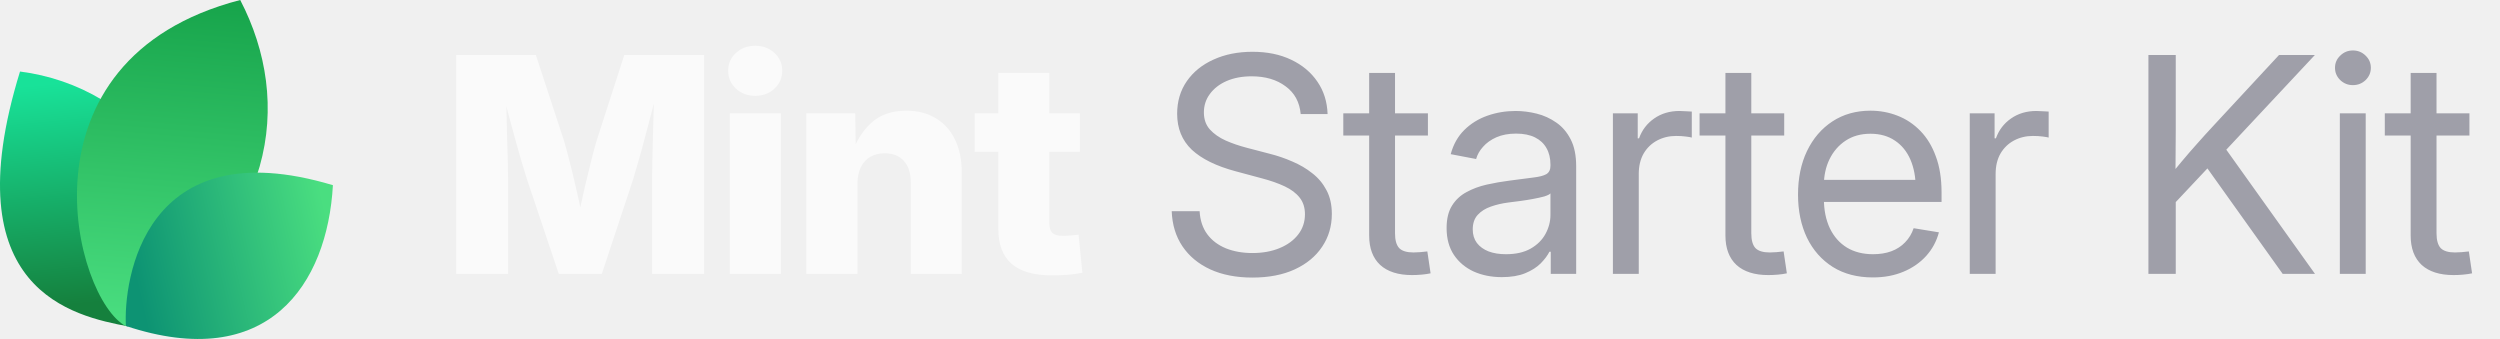
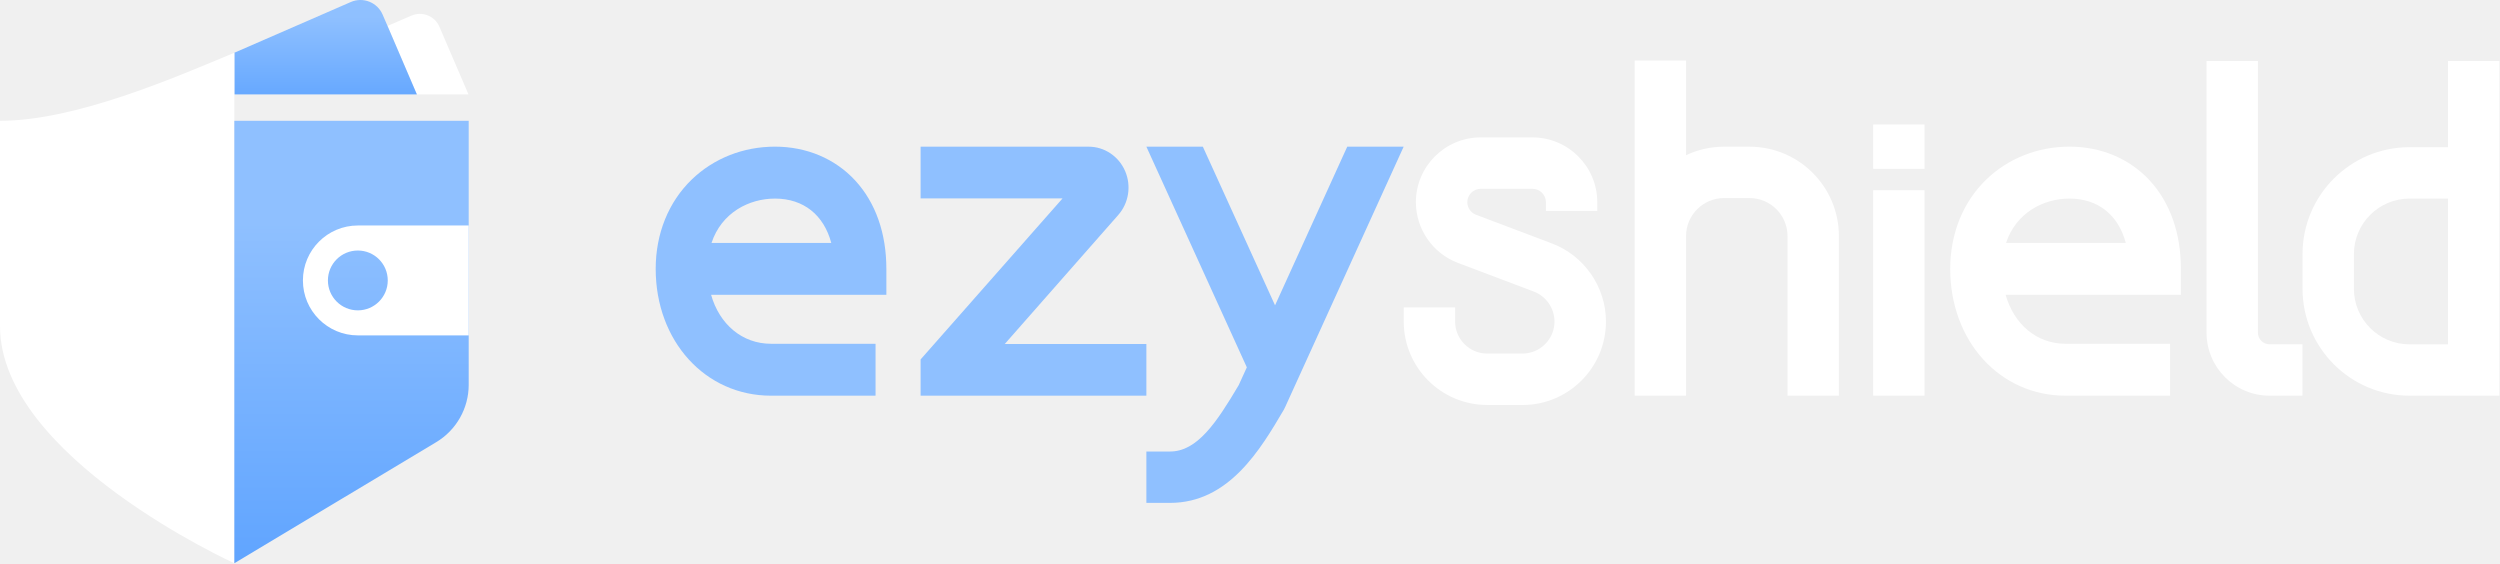
- <svg xmlns="http://www.w3.org/2000/svg" width="177" height="24" viewBox="0 0 177 24" fill="none">
-   <path d="M9.061 23.108C5.268 22.377 -3.391 20.627 1.417 5.064C9.634 6.099 16.973 14.064 9.061 23.108Z" fill="url(#paint0_linear_17557_2145)" />
-   <path d="M8.919 23.094C5.276 21.222 0.784 4.209 17.007 0C20.757 7.193 19.621 16.545 8.919 23.094Z" fill="url(#paint1_linear_17557_2145)" />
-   <path d="M8.914 23.079C8.735 19.882 10.159 9.085 23.57 13.111C23.181 20.123 18.984 26.418 8.914 23.079Z" fill="url(#paint2_linear_17557_2145)" />
-   <path d="M32.301 19.392V3.894H37.938L39.925 9.948C40.036 10.315 40.164 10.787 40.31 11.362C40.462 11.938 40.611 12.552 40.757 13.204C40.91 13.855 41.048 14.483 41.173 15.086C41.305 15.682 41.412 16.192 41.495 16.615H40.695C40.771 16.192 40.871 15.682 40.996 15.086C41.128 14.49 41.267 13.866 41.412 13.214C41.565 12.562 41.714 11.948 41.86 11.373C42.005 10.79 42.133 10.315 42.244 9.948L44.2 3.894H49.848V19.392H46.166V12.704C46.166 12.357 46.173 11.917 46.187 11.383C46.2 10.849 46.214 10.27 46.228 9.646C46.249 9.022 46.266 8.391 46.28 7.753C46.301 7.115 46.311 6.519 46.311 5.964H46.623C46.485 6.561 46.332 7.181 46.166 7.826C45.999 8.471 45.833 9.102 45.666 9.719C45.507 10.336 45.351 10.901 45.198 11.414C45.053 11.928 44.928 12.357 44.824 12.704L42.608 19.392H39.561L37.314 12.704C37.203 12.357 37.072 11.928 36.919 11.414C36.773 10.901 36.614 10.34 36.441 9.729C36.274 9.112 36.104 8.481 35.931 7.836C35.764 7.192 35.608 6.567 35.463 5.964H35.827C35.834 6.512 35.844 7.105 35.858 7.743C35.872 8.374 35.886 9.005 35.9 9.636C35.92 10.26 35.938 10.839 35.952 11.373C35.965 11.907 35.972 12.351 35.972 12.704V19.392H32.301ZM51.668 19.392V8.024H55.288V19.392H51.668ZM53.468 6.786C52.927 6.786 52.473 6.616 52.105 6.276C51.738 5.93 51.554 5.507 51.554 5.007C51.554 4.508 51.738 4.088 52.105 3.749C52.473 3.409 52.927 3.239 53.468 3.239C54.009 3.239 54.463 3.409 54.83 3.749C55.198 4.082 55.382 4.501 55.382 5.007C55.382 5.507 55.198 5.93 54.83 6.276C54.463 6.616 54.009 6.786 53.468 6.786ZM60.708 13.027V19.392H57.088V8.024H60.551L60.593 10.967H60.281C60.593 10.024 61.061 9.268 61.685 8.7C62.309 8.124 63.138 7.836 64.171 7.836C64.975 7.836 65.672 8.017 66.262 8.377C66.851 8.731 67.302 9.234 67.614 9.885C67.933 10.537 68.092 11.307 68.092 12.194V19.392H64.483V12.912C64.483 12.26 64.32 11.754 63.994 11.394C63.675 11.033 63.221 10.853 62.632 10.853C62.25 10.853 61.914 10.936 61.623 11.102C61.332 11.269 61.106 11.515 60.947 11.841C60.787 12.16 60.708 12.555 60.708 13.027ZM76.456 8.024V10.749H69.008V8.024H76.456ZM70.683 5.163H74.292V15.783C74.292 16.102 74.361 16.334 74.5 16.48C74.646 16.625 74.899 16.698 75.259 16.698C75.405 16.698 75.596 16.688 75.831 16.667C76.074 16.646 76.251 16.629 76.362 16.615L76.632 19.309C76.313 19.378 75.963 19.427 75.582 19.455C75.207 19.482 74.836 19.496 74.469 19.496C73.2 19.496 72.25 19.222 71.619 18.674C70.995 18.127 70.683 17.308 70.683 16.22V5.163Z" fill="#FAFAFA" />
-   <path d="M88.667 19.652C87.523 19.652 86.528 19.458 85.682 19.07C84.843 18.681 84.188 18.137 83.716 17.437C83.245 16.736 82.992 15.908 82.957 14.951H84.933C84.968 15.596 85.148 16.14 85.474 16.584C85.8 17.021 86.24 17.354 86.795 17.582C87.35 17.804 87.974 17.915 88.667 17.915C89.388 17.915 90.026 17.801 90.581 17.572C91.143 17.343 91.583 17.024 91.902 16.615C92.228 16.199 92.391 15.717 92.391 15.169C92.391 14.698 92.266 14.306 92.017 13.994C91.767 13.675 91.413 13.408 90.956 13.193C90.498 12.978 89.954 12.787 89.323 12.621L87.502 12.132C86.123 11.765 85.082 11.255 84.382 10.603C83.689 9.944 83.342 9.095 83.342 8.055C83.342 7.174 83.571 6.404 84.028 5.746C84.486 5.087 85.117 4.577 85.921 4.217C86.726 3.849 87.645 3.666 88.678 3.666C89.718 3.666 90.63 3.853 91.413 4.227C92.204 4.602 92.824 5.122 93.275 5.787C93.726 6.446 93.965 7.209 93.993 8.076H92.089C92.013 7.23 91.656 6.574 91.018 6.11C90.387 5.638 89.586 5.403 88.615 5.403C87.95 5.403 87.36 5.513 86.847 5.735C86.341 5.957 85.946 6.262 85.661 6.651C85.377 7.032 85.235 7.469 85.235 7.961C85.235 8.447 85.377 8.849 85.661 9.168C85.946 9.48 86.317 9.74 86.774 9.948C87.232 10.149 87.724 10.319 88.251 10.457L89.884 10.884C90.439 11.023 90.977 11.206 91.496 11.435C92.023 11.657 92.495 11.934 92.911 12.267C93.334 12.593 93.67 12.995 93.92 13.474C94.17 13.945 94.294 14.504 94.294 15.149C94.294 16.015 94.066 16.788 93.608 17.468C93.157 18.148 92.512 18.681 91.673 19.07C90.834 19.458 89.832 19.652 88.667 19.652ZM101.097 8.024V9.594H95.106V8.024H101.097ZM96.937 5.163H98.767V16.521C98.767 17 98.865 17.347 99.059 17.562C99.26 17.77 99.6 17.874 100.078 17.874C100.21 17.874 100.366 17.867 100.546 17.853C100.733 17.832 100.903 17.815 101.056 17.801L101.285 19.351C101.097 19.392 100.886 19.423 100.65 19.444C100.414 19.465 100.189 19.475 99.974 19.475C98.996 19.475 98.244 19.236 97.717 18.758C97.197 18.272 96.937 17.579 96.937 16.677V5.163ZM106.33 19.621C105.595 19.621 104.932 19.489 104.343 19.226C103.754 18.955 103.285 18.564 102.939 18.05C102.592 17.53 102.419 16.896 102.419 16.147C102.419 15.495 102.547 14.965 102.804 14.556C103.06 14.146 103.403 13.828 103.833 13.599C104.263 13.363 104.742 13.186 105.269 13.068C105.796 12.95 106.333 12.857 106.881 12.787C107.574 12.69 108.132 12.617 108.555 12.569C108.978 12.52 109.287 12.441 109.481 12.33C109.675 12.212 109.772 12.014 109.772 11.737V11.654C109.772 11.203 109.679 10.815 109.492 10.489C109.311 10.163 109.041 9.91 108.68 9.729C108.32 9.549 107.872 9.459 107.338 9.459C106.805 9.459 106.34 9.546 105.945 9.719C105.556 9.892 105.241 10.118 104.998 10.395C104.755 10.665 104.593 10.953 104.509 11.258L102.71 10.915C102.897 10.222 103.22 9.65 103.677 9.199C104.135 8.748 104.679 8.412 105.31 8.19C105.941 7.968 106.607 7.857 107.307 7.857C107.8 7.857 108.295 7.92 108.795 8.044C109.301 8.169 109.765 8.381 110.188 8.679C110.611 8.97 110.951 9.369 111.208 9.875C111.464 10.374 111.593 11.005 111.593 11.768V19.392H109.793V17.822H109.7C109.568 18.085 109.363 18.359 109.086 18.643C108.809 18.921 108.444 19.153 107.994 19.34C107.543 19.527 106.988 19.621 106.33 19.621ZM106.621 17.998C107.321 17.998 107.904 17.867 108.368 17.603C108.84 17.333 109.19 16.986 109.419 16.563C109.654 16.133 109.772 15.682 109.772 15.211V13.692C109.703 13.769 109.554 13.841 109.325 13.911C109.096 13.973 108.829 14.032 108.524 14.088C108.226 14.143 107.921 14.192 107.609 14.233C107.304 14.275 107.033 14.309 106.798 14.337C106.354 14.393 105.938 14.49 105.549 14.628C105.168 14.76 104.86 14.954 104.624 15.211C104.388 15.467 104.27 15.811 104.27 16.241C104.27 16.615 104.367 16.934 104.561 17.198C104.762 17.461 105.04 17.662 105.393 17.801C105.747 17.933 106.156 17.998 106.621 17.998ZM114.193 19.392V8.024H115.951V9.792H116.045C116.253 9.209 116.61 8.741 117.116 8.388C117.622 8.034 118.219 7.857 118.905 7.857C119.058 7.857 119.217 7.864 119.384 7.878C119.55 7.885 119.682 7.892 119.779 7.899V9.74C119.716 9.719 119.578 9.695 119.363 9.667C119.155 9.639 118.922 9.625 118.666 9.625C118.174 9.625 117.726 9.733 117.324 9.948C116.922 10.163 116.603 10.471 116.367 10.874C116.138 11.276 116.024 11.758 116.024 12.319V19.392H114.193ZM126.322 8.024V9.594H120.33V8.024H126.322ZM122.161 5.163H123.992V16.521C123.992 17 124.089 17.347 124.283 17.562C124.484 17.77 124.824 17.874 125.302 17.874C125.434 17.874 125.59 17.867 125.77 17.853C125.958 17.832 126.127 17.815 126.28 17.801L126.509 19.351C126.322 19.392 126.11 19.423 125.874 19.444C125.639 19.465 125.413 19.475 125.198 19.475C124.221 19.475 123.468 19.236 122.941 18.758C122.421 18.272 122.161 17.579 122.161 16.677V5.163ZM132.604 19.642C131.502 19.642 130.555 19.396 129.765 18.903C128.974 18.404 128.364 17.714 127.934 16.834C127.511 15.946 127.3 14.927 127.3 13.775C127.3 12.611 127.511 11.584 127.934 10.697C128.364 9.802 128.964 9.102 129.734 8.596C130.51 8.089 131.408 7.836 132.428 7.836C133.1 7.836 133.738 7.954 134.341 8.19C134.952 8.426 135.489 8.783 135.954 9.261C136.425 9.74 136.793 10.343 137.056 11.071C137.327 11.792 137.462 12.645 137.462 13.63V14.296H128.433V12.735H136.463L135.631 13.297C135.631 12.541 135.506 11.876 135.257 11.3C135.007 10.725 134.643 10.277 134.165 9.958C133.686 9.632 133.107 9.469 132.428 9.469C131.748 9.469 131.162 9.632 130.67 9.958C130.177 10.284 129.796 10.725 129.526 11.279C129.262 11.827 129.13 12.441 129.13 13.12V14.046C129.13 14.864 129.273 15.572 129.557 16.168C129.841 16.757 130.243 17.211 130.763 17.53C131.283 17.842 131.901 17.998 132.615 17.998C133.093 17.998 133.523 17.929 133.905 17.79C134.293 17.645 134.619 17.433 134.882 17.156C135.153 16.879 135.354 16.546 135.486 16.157L137.275 16.449C137.108 17.08 136.81 17.634 136.38 18.113C135.95 18.591 135.413 18.966 134.768 19.236C134.123 19.507 133.402 19.642 132.604 19.642ZM139.459 19.392V8.024H141.217V9.792H141.311C141.519 9.209 141.876 8.741 142.382 8.388C142.888 8.034 143.485 7.857 144.171 7.857C144.324 7.857 144.483 7.864 144.649 7.878C144.816 7.885 144.948 7.892 145.045 7.899V9.74C144.982 9.719 144.844 9.695 144.629 9.667C144.421 9.639 144.188 9.625 143.932 9.625C143.439 9.625 142.992 9.733 142.59 9.948C142.188 10.163 141.869 10.471 141.633 10.874C141.404 11.276 141.29 11.758 141.29 12.319V19.392H139.459ZM153.429 14.961V12.715C153.783 12.257 154.136 11.82 154.49 11.404C154.844 10.981 155.204 10.565 155.572 10.156C155.939 9.74 156.314 9.327 156.695 8.918L161.355 3.894H163.893L157.277 10.967H157.184L153.429 14.961ZM152.108 19.392V3.894H154.043V9.241L154.022 12.559L154.043 13.505V19.392H152.108ZM161.615 19.392L155.967 11.477L157.173 9.969L163.903 19.392H161.615ZM165.661 19.392V8.024H167.492V19.392H165.661ZM166.587 6.027C166.24 6.027 165.942 5.909 165.692 5.673C165.443 5.43 165.318 5.139 165.318 4.799C165.318 4.459 165.443 4.172 165.692 3.936C165.942 3.693 166.24 3.572 166.587 3.572C166.934 3.572 167.232 3.693 167.482 3.936C167.731 4.172 167.856 4.459 167.856 4.799C167.856 5.139 167.731 5.43 167.482 5.673C167.232 5.909 166.934 6.027 166.587 6.027ZM174.836 8.024V9.594H168.844V8.024H174.836ZM170.675 5.163H172.506V16.521C172.506 17 172.603 17.347 172.797 17.562C172.998 17.77 173.338 17.874 173.816 17.874C173.948 17.874 174.104 17.867 174.284 17.853C174.472 17.832 174.641 17.815 174.794 17.801L175.023 19.351C174.836 19.392 174.624 19.423 174.388 19.444C174.153 19.465 173.927 19.475 173.712 19.475C172.735 19.475 171.982 19.236 171.455 18.758C170.935 18.272 170.675 17.579 170.675 16.677V5.163Z" fill="#9F9FA9" />
+ <svg xmlns="http://www.w3.org/2000/svg" width="909" height="205" viewBox="0 0 909 205" fill="none">
+   <path d="M416.824 125.071V143.87H334.73V130.696L386.351 72.132H334.73V53.333H395.835C401.569 53.333 406.771 56.817 409.094 62.2C411.417 67.583 410.413 73.874 406.553 78.217L365.325 125.083H416.836L416.824 125.071Z" fill="#8FC0FF" />
+   <path d="M510.387 53.333H489.857L463.605 111.014L437.354 53.333H416.824L453.347 133.563L450.419 139.987C442.314 153.718 435.285 164.17 425.438 164.17H416.824V182.849H425.438C446.862 182.849 458.367 163.311 466.763 149.036C466.932 148.758 467.077 148.468 467.21 148.165L510.374 53.321L510.387 53.333Z" fill="#8FC0FF" />
+   <path d="M699.761 45.263H681.083V61.389H699.761V45.263Z" fill="white" />
+   <path d="M699.761 69.156H681.083V143.858H699.761V69.156Z" fill="white" />
+   <path d="M837.177 143.87H825.225C812.571 143.87 802.3 133.612 802.3 120.946V22.181H820.978V120.946C820.978 123.292 822.878 125.18 825.213 125.18H837.165V143.858L837.177 143.87Z" fill="white" />
+   <path d="M908.77 143.87H876.107C854.622 143.87 837.201 126.45 837.201 104.965V92.42C837.201 70.934 854.622 53.514 876.107 53.514H890.091V22.181H908.77V143.87ZM876.107 72.205C864.941 72.205 855.88 81.254 855.88 92.432V104.977C855.88 116.143 864.929 125.204 876.107 125.204H890.091V72.217H876.107V72.205Z" fill="white" />
+   <path d="M789.029 143.871H751.03C727.126 143.871 709.1 124.043 709.1 97.755C709.1 84.956 713.758 73.427 722.226 65.261C730.211 57.567 740.953 53.321 752.47 53.321C763.987 53.321 774.366 57.712 781.685 65.672C789.065 73.717 792.972 84.81 792.972 97.755V107.191H729.243C732.279 117.897 740.53 124.998 751.043 124.998H789.041V143.871H789.029ZM729.4 88.319H772.939C770.229 78.181 762.886 72.205 752.47 72.205C743.046 72.205 733.041 77.31 729.4 88.319Z" fill="white" />
+   <path d="M318.338 143.871H280.34C256.435 143.871 238.41 124.043 238.41 97.755C238.41 84.956 243.068 73.427 251.536 65.261C259.52 57.567 270.263 53.321 281.78 53.321C293.296 53.321 303.676 57.712 310.995 65.672C318.375 73.717 322.282 84.81 322.282 97.755V107.191H258.552C261.589 117.897 269.839 124.998 280.352 124.998H318.35V143.871H318.338ZM258.71 88.319H302.249C299.539 78.181 292.196 72.205 281.78 72.205C272.356 72.205 262.351 77.31 258.71 88.319Z" fill="#8FC0FF" />
+   <path d="M636.104 53.333H626.886C621.938 53.333 617.256 54.446 613.046 56.43V22H594.367V143.87H613.046V85.851C613.046 78.205 619.24 72.011 626.886 72.011H636.104C643.75 72.011 649.943 78.205 649.943 85.851V143.87H668.622V85.851C668.622 67.886 654.057 53.333 636.104 53.333Z" fill="white" />
+   <path d="M553.575 147.246H540.739C524.008 147.246 510.399 133.636 510.399 116.905V111.776H529.077V116.905C529.077 123.329 534.303 128.555 540.727 128.555H553.563C559.986 128.555 565.212 123.329 565.212 116.905C565.212 112.09 562.188 107.711 557.676 106.005L530.045 95.565C520.936 92.117 514.814 83.262 514.814 73.523C514.814 60.531 525.387 49.958 538.38 49.958H557.204C570.197 49.958 580.77 60.531 580.77 73.523V76.705H562.091V73.523C562.091 70.838 559.902 68.648 557.216 68.648H538.392C535.707 68.648 533.517 70.838 533.517 73.523C533.517 75.544 534.787 77.371 536.674 78.084L564.317 88.537C576.052 92.976 583.927 104.372 583.927 116.917C583.927 133.648 570.318 147.258 553.587 147.258L553.575 147.246Z" fill="white" />
+   <path d="M170.34 34.327H151.58L140.9 9.427L149.62 5.677C153.55 3.997 158.1 5.807 159.78 9.737L170.34 34.327Z" fill="white" />
+   <path d="M151.58 34.327H85.21V19.177L127.59 0.717C132.05 -1.203 137.22 0.867 139.13 5.327L140.9 9.427L151.58 34.327Z" fill="url(#paint0_linear_6558_100)" />
+   <path d="M0 43.927V118.567C0 166.187 85.21 204.787 85.21 204.787V19.177C64.55 27.757 27.85 43.927 0 43.927Z" fill="white" />
+   <path d="M170.42 43.927V139.907C170.42 148.457 165.93 156.387 158.6 160.777L85.21 204.787V43.917H170.42V43.927Z" fill="url(#paint1_linear_6558_100)" />
+   <path d="M130.12 81.987C119.09 81.987 110.14 90.937 110.14 101.967C110.14 113.007 119.09 121.947 130.12 121.947H170.42V81.987H130.12ZM130.11 112.847C124.1 112.847 119.23 107.977 119.23 101.967C119.23 95.957 124.1 91.087 130.11 91.087C136.12 91.087 140.99 95.957 140.99 101.967C140.99 107.977 136.12 112.847 130.11 112.847Z" fill="white" />
  <defs>
-     <linearGradient id="paint0_linear_17557_2145" x1="3.776" y1="5.916" x2="5.232" y2="21.559" gradientUnits="userSpaceOnUse">
-       <stop stop-color="#18E299" />
-       <stop offset="1" stop-color="#15803D" />
+     <linearGradient id="paint0_linear_6558_100" x1="118.39" y1="38.757" x2="118.4" y2="6.047" gradientUnits="userSpaceOnUse">
+       <stop stop-color="#61A5FF" />
+       <stop offset="1" stop-color="#8FC0FF" />
    </linearGradient>
-     <linearGradient id="paint1_linear_17557_2145" x1="12.171" y1="-0.718" x2="10.19" y2="22.983" gradientUnits="userSpaceOnUse">
-       <stop stop-color="#16A34A" />
-       <stop offset="1" stop-color="#4ADE80" />
-     </linearGradient>
-     <linearGradient id="paint2_linear_17557_2145" x1="23.133" y1="15.353" x2="9.338" y2="18.52" gradientUnits="userSpaceOnUse">
-       <stop stop-color="#4ADE80" />
-       <stop offset="1" stop-color="#0D9373" />
+     <linearGradient id="paint1_linear_6558_100" x1="127.81" y1="202.057" x2="127.81" y2="80.937" gradientUnits="userSpaceOnUse">
+       <stop stop-color="#61A5FF" />
+       <stop offset="1" stop-color="#8FC0FF" />
    </linearGradient>
  </defs>
</svg>
